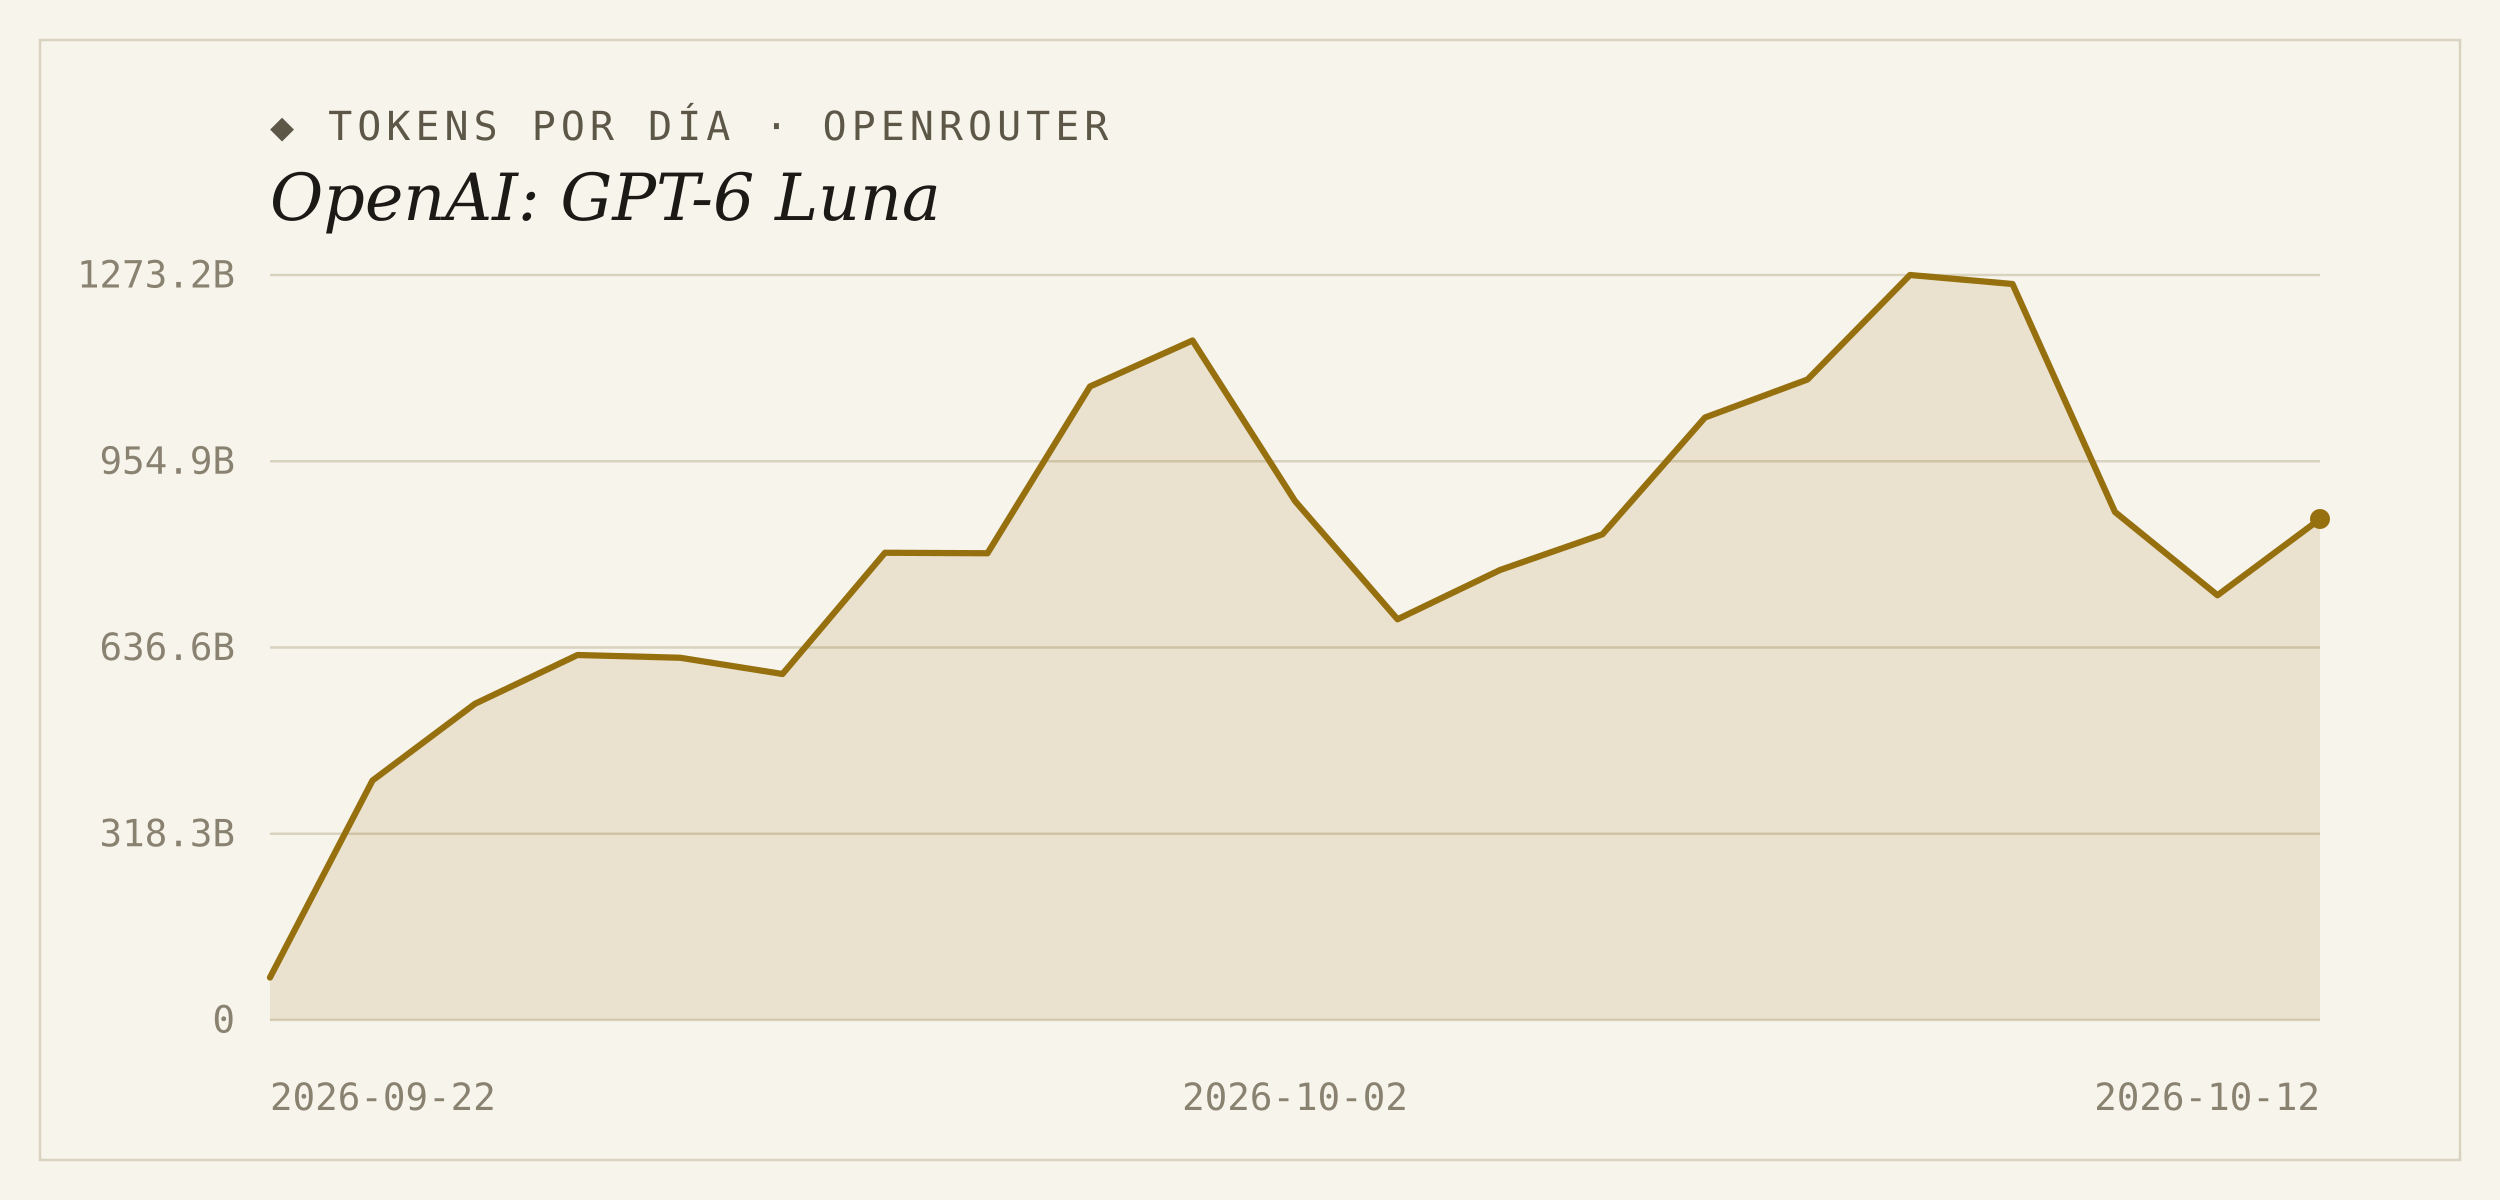
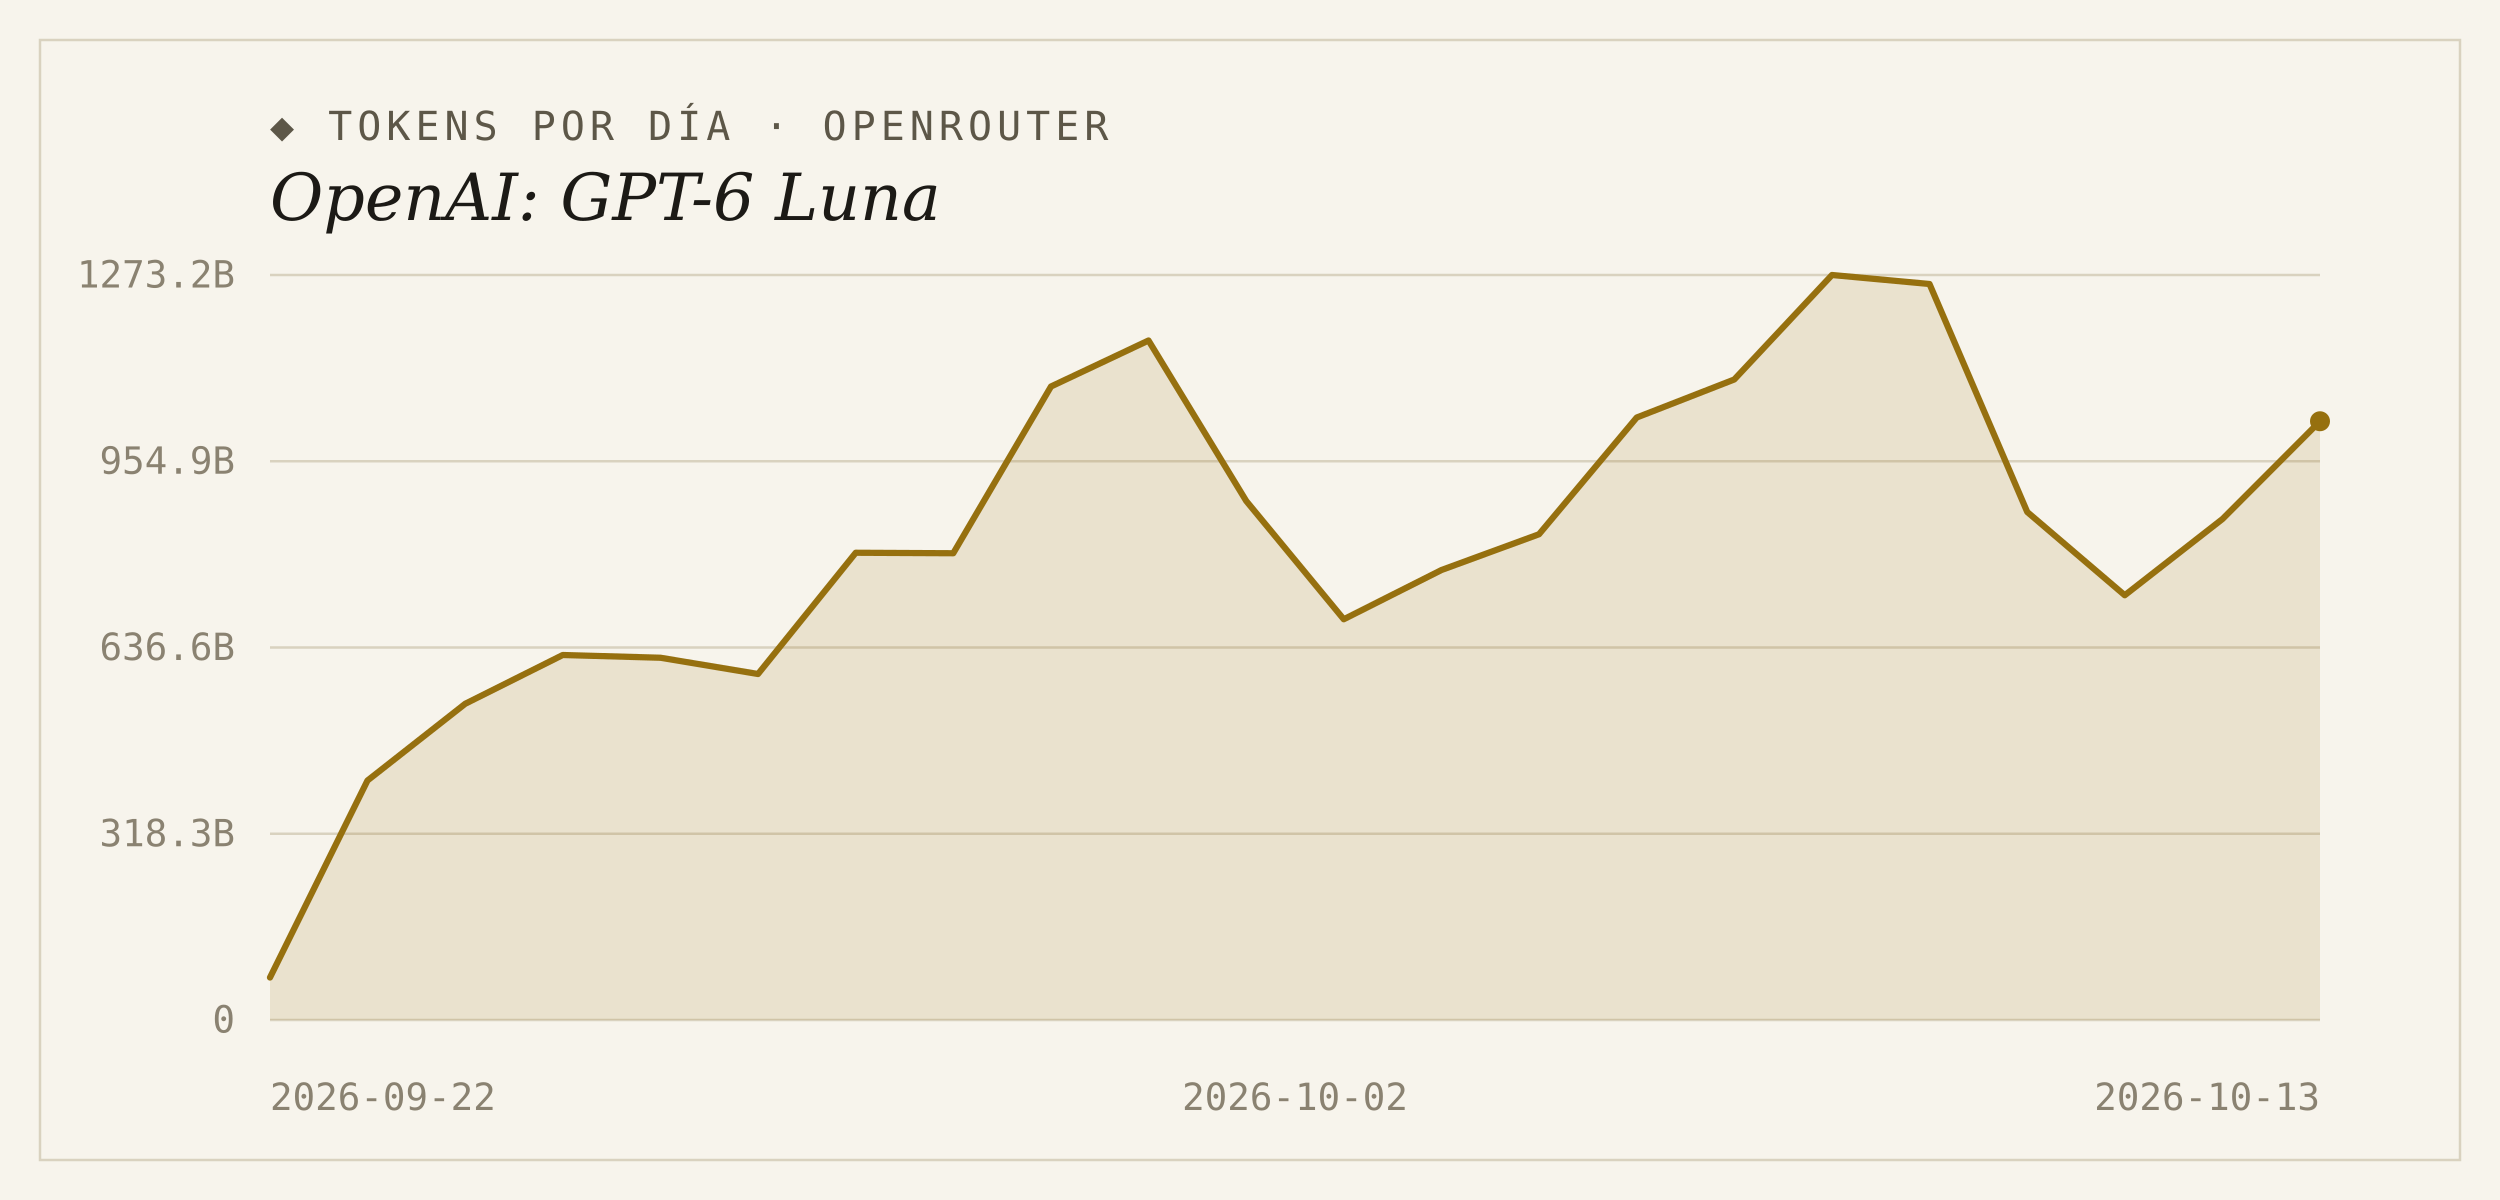
<svg xmlns="http://www.w3.org/2000/svg" width="1000" height="480" viewBox="0 0 1000 480">
  <rect width="1000" height="480" fill="#f7f4ec" />
  <rect x="16" y="16" width="968" height="448" fill="none" stroke="#d9d2bf" stroke-width="1" />
  <text x="108" y="56" font-family="'DejaVu Sans Mono', Consolas, monospace" font-size="16" letter-spacing="2" fill="#5d5748">◆ TOKENS POR DÍA · OPENROUTER</text>
  <text x="108" y="88" font-family="Georgia, 'DejaVu Serif', serif" font-size="26" font-style="italic" fill="#1c1a16">OpenAI: GPT-6 Luna</text>
  <line x1="108" y1="408.0" x2="928" y2="408.0" stroke="#d9d2bf" stroke-width="1" />
  <text x="94" y="413" text-anchor="end" font-family="'DejaVu Sans Mono', Consolas, monospace" font-size="15" fill="#8a8271">0</text>
  <line x1="108" y1="333.5" x2="928" y2="333.5" stroke="#d9d2bf" stroke-width="1" />
  <text x="94" y="338.5" text-anchor="end" font-family="'DejaVu Sans Mono', Consolas, monospace" font-size="15" fill="#8a8271">318.3B</text>
  <line x1="108" y1="259.0" x2="928" y2="259.0" stroke="#d9d2bf" stroke-width="1" />
  <text x="94" y="264" text-anchor="end" font-family="'DejaVu Sans Mono', Consolas, monospace" font-size="15" fill="#8a8271">636.6B</text>
  <line x1="108" y1="184.5" x2="928" y2="184.5" stroke="#d9d2bf" stroke-width="1" />
  <text x="94" y="189.5" text-anchor="end" font-family="'DejaVu Sans Mono', Consolas, monospace" font-size="15" fill="#8a8271">954.9B</text>
  <line x1="108" y1="110.0" x2="928" y2="110.0" stroke="#d9d2bf" stroke-width="1" />
  <text x="94" y="115" text-anchor="end" font-family="'DejaVu Sans Mono', Consolas, monospace" font-size="15" fill="#8a8271">1273.2B</text>
-   <path d="M 108,408.0 L 108.0,391.0 L 149.0,312.2 L 190.0,281.5 L 231.0,262.0 L 272.0,263.1 L 313.0,269.6 L 354.0,221.1 L 395.0,221.3 L 436.0,154.6 L 477.0,136.2 L 518.0,200.4 L 559.0,247.7 L 600.0,228.0 L 641.0,213.7 L 682.0,167.0 L 723.0,151.8 L 764.0,110.0 L 805.0,113.6 L 846.0,204.8 L 887.0,238.1 L 928.0,207.6 L 928.0,408.0 Z" fill="#96700f" fill-opacity="0.14" />
-   <polyline points="108.0,391.0 149.0,312.2 190.0,281.5 231.0,262.0 272.0,263.1 313.0,269.6 354.0,221.1 395.0,221.3 436.0,154.6 477.0,136.2 518.0,200.4 559.0,247.7 600.0,228.0 641.0,213.7 682.0,167.0 723.0,151.8 764.0,110.0 805.0,113.6 846.0,204.8 887.0,238.1 928.0,207.6" fill="none" stroke="#96700f" stroke-width="2.5" stroke-linejoin="round" stroke-linecap="round" />
-   <circle cx="928.0" cy="207.6" r="4" fill="#96700f" />
+   <path d="M 108,408.0 L 108.0,391.0 L 147.0,312.2 L 186.1,281.5 L 225.1,262.0 L 264.2,263.1 L 303.2,269.6 L 342.3,221.1 L 381.3,221.3 L 420.4,154.6 L 459.4,136.2 L 498.5,200.4 L 537.5,247.7 L 576.6,228.0 L 615.6,213.7 L 654.7,167.0 L 693.7,151.8 L 732.8,110.0 L 771.8,113.6 L 810.9,204.8 L 849.9,238.1 L 889.0,207.6 L 928.0,168.5 L 928.0,408.0 Z" fill="#96700f" fill-opacity="0.14" />
+   <polyline points="108.0,391.0 147.0,312.2 186.1,281.5 225.1,262.0 264.2,263.1 303.2,269.6 342.3,221.1 381.3,221.3 420.4,154.6 459.4,136.2 498.5,200.4 537.5,247.7 576.6,228.0 615.6,213.7 654.7,167.0 693.7,151.8 732.8,110.0 771.8,113.6 810.9,204.8 849.9,238.1 889.0,207.6 928.0,168.5" fill="none" stroke="#96700f" stroke-width="2.5" stroke-linejoin="round" stroke-linecap="round" />
+   <circle cx="928.0" cy="168.5" r="4" fill="#96700f" />
  <text x="108" y="444" text-anchor="start" font-family="'DejaVu Sans Mono', Consolas, monospace" font-size="15" fill="#8a8271">2026-09-22</text>
  <text x="518" y="444" text-anchor="middle" font-family="'DejaVu Sans Mono', Consolas, monospace" font-size="15" fill="#8a8271">2026-10-02</text>
-   <text x="928" y="444" text-anchor="end" font-family="'DejaVu Sans Mono', Consolas, monospace" font-size="15" fill="#8a8271">2026-10-12</text>
+   <text x="928" y="444" text-anchor="end" font-family="'DejaVu Sans Mono', Consolas, monospace" font-size="15" fill="#8a8271">2026-10-13</text>
</svg>
